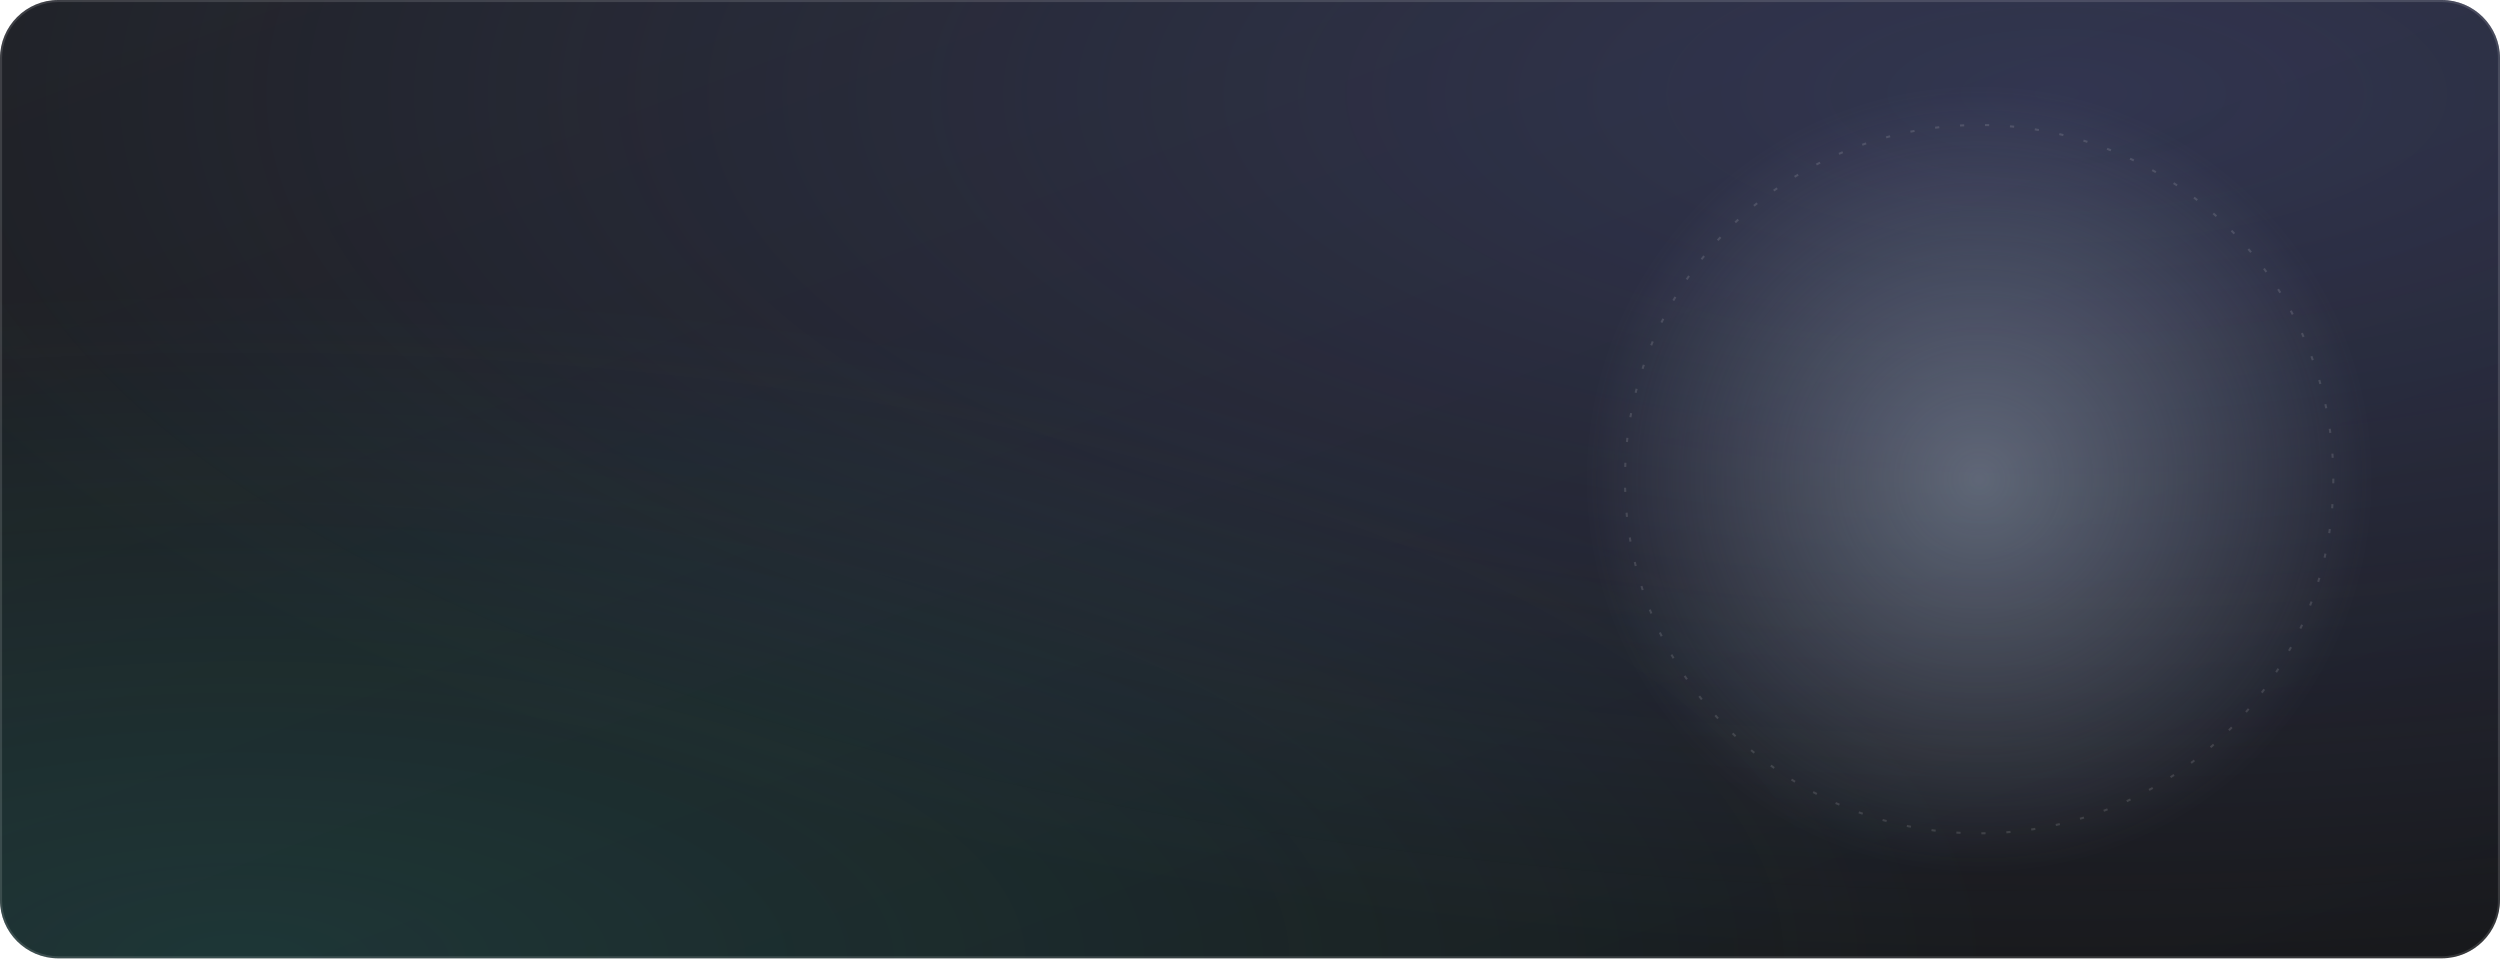
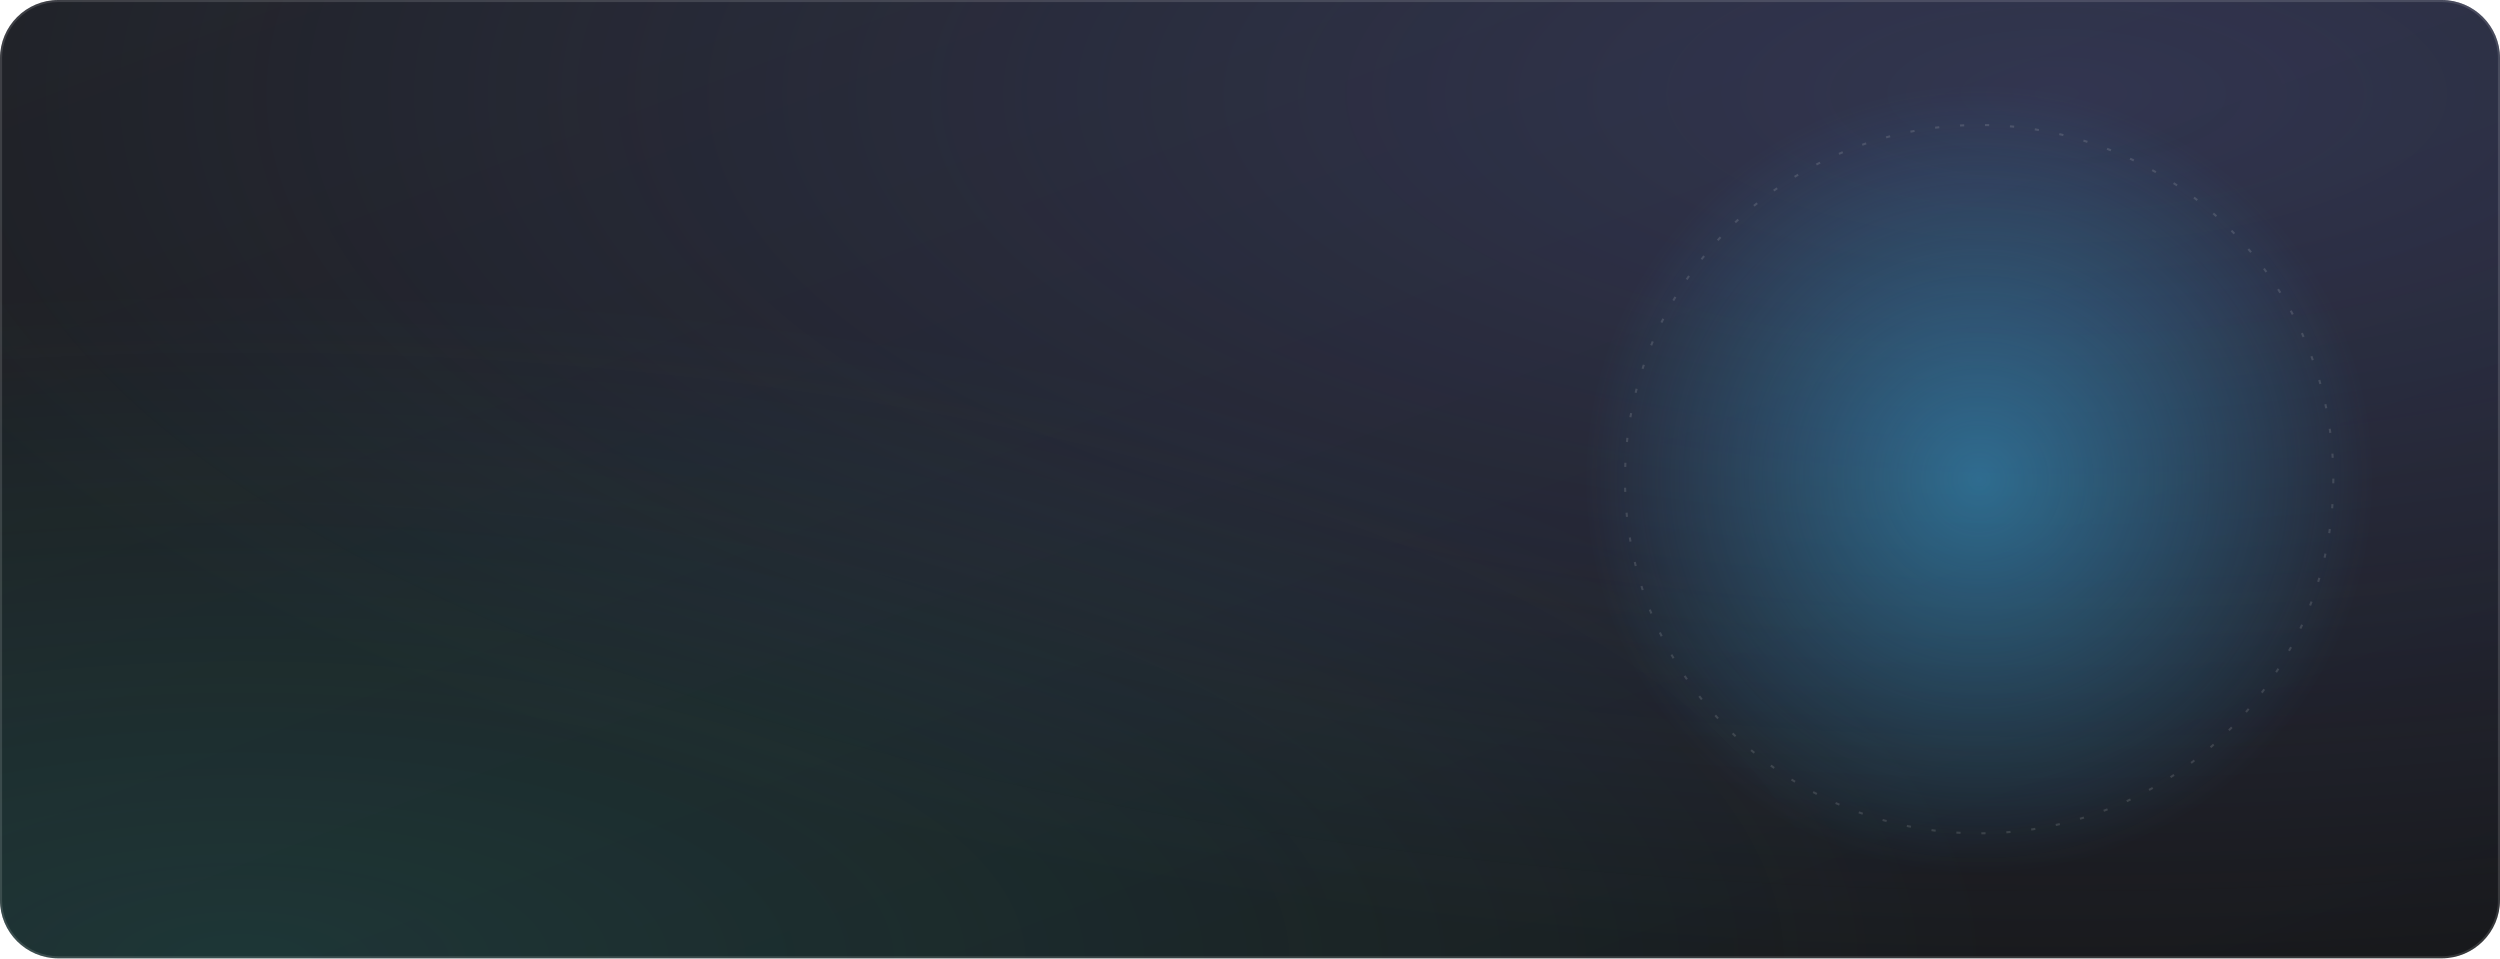
- <svg xmlns="http://www.w3.org/2000/svg" viewBox="0 0 1200 460" width="1200" height="460" role="img" aria-label="Cetus: The evolving cognitive agent. Turns intent, fragmented information and complex requirements into structured work and evidence-backed outcomes, with decisions traceable and authority explicit.">
+ <svg xmlns="http://www.w3.org/2000/svg" viewBox="0 0 1200 460" width="1200" height="460" role="img" aria-label="Cetus: The evolving cognitive agent. Turns intent, fragmented information and complex requirements into structured work and evidence-backed outcomes, with traceable decisions.">
  <style>.mk-cetus .mk-o1{stop-color:#16D3C7}.mk-cetus .mk-o2{stop-color:#CFE3F3}.mk-cetus .mk-o3{stop-color:#F5F8FB}.mk-cetus .mk-c{fill:#F5F8FB}.mk-cetus .mk-dash{stroke:#D9EAF9}.mk-cetus .mk-lens{fill:#F6FAFF}.mk-cetus .mk-n3{fill:#D9EAF9}.up{opacity:0;animation:up .8s ease-out forwards}.u1{animation-delay:.2s}.u2{animation-delay:.45s}.u3{animation-delay:.7s}.u4{animation-delay:.95s}@keyframes up{from{opacity:0;transform:translateY(14px)}to{opacity:1;transform:none}}.halo{transform-origin:950px 230px;animation:halo 5s ease-in-out infinite}@keyframes halo{0%,100%{opacity:.35;transform:scale(.94)}50%{opacity:.75;transform:scale(1.04)}}.mk{opacity:0;transform-origin:950px 230px;animation:mk 1.2s .3s cubic-bezier(.2,.9,.3,1.2) forwards,float 7s 1.5s ease-in-out infinite}@keyframes mk{from{opacity:0;transform:scale(.7)}to{opacity:1;transform:scale(1)}}@keyframes float{0%,100%{transform:translateY(0)}50%{transform:translateY(-8px)}}.ring{transform-origin:950px 230px;animation:spin 40s linear infinite}@keyframes spin{to{transform:rotate(360deg)}}@media (prefers-reduced-motion: reduce){*{animation-duration:1ms!important;animation-delay:0s!important;animation-iteration-count:1!important;animation-fill-mode:forwards!important}}</style>
  <defs>
    <linearGradient id="bg" x1="0" y1="0" x2="1" y2="1">
      <stop offset="0" stop-color="#1f2125" />
      <stop offset="1" stop-color="#18191c" />
    </linearGradient>
    <linearGradient id="accent" x1="0" y1="0" x2="1" y2="0">
      <stop offset="0" stop-color="#2dd4bf" />
      <stop offset=".5" stop-color="#818cf8" />
      <stop offset="1" stop-color="#c084fc" />
    </linearGradient>
    <radialGradient id="glow" cx=".82" cy=".1" r=".9">
      <stop offset="0" stop-color="#818cf8" stop-opacity=".22" />
      <stop offset="1" stop-color="#818cf8" stop-opacity="0" />
    </radialGradient>
    <radialGradient id="glow2" cx=".1" cy="1" r=".7">
      <stop offset="0" stop-color="#2dd4bf" stop-opacity=".14" />
      <stop offset="1" stop-color="#2dd4bf" stop-opacity="0" />
    </radialGradient>
    <radialGradient id="aura" cx=".5" cy=".5" r=".5">
-       <stop offset="0" stop-color="#a3b1c2" stop-opacity=".45" />
-       <stop offset="1" stop-color="#a3b1c2" stop-opacity="0" />
+       <stop offset="0" stop-color="#38bdf8" stop-opacity=".45" />
+       <stop offset="1" stop-color="#38bdf8" stop-opacity="0" />
    </radialGradient>
  </defs>
  <rect width="1200" height="460" rx="28" fill="url(#bg)" />
  <rect width="1200" height="460" rx="28" fill="url(#glow)" />
  <rect width="1200" height="460" rx="28" fill="url(#glow2)" />
  <rect x=".5" y=".5" width="1199" height="459" rx="27.5" fill="none" stroke="rgba(255,255,255,0.13)" />
  <g class="up u1">
-     <text x="72" y="120" font-family="SFMono-Regular, Menlo, Consolas, monospace" font-size="15" font-weight="600" fill="#a3b1c2" text-anchor="start" letter-spacing="3">THE EVOLVING COGNITIVE AGENT</text>
+     <text x="72" y="120" font-family="SFMono-Regular, Menlo, Consolas, monospace" font-size="15" font-weight="600" fill="#38bdf8" text-anchor="start" letter-spacing="3">THE EVOLVING COGNITIVE AGENT</text>
  </g>
  <g class="up u2">
    <text x="70" y="210" font-family="-apple-system, BlinkMacSystemFont, 'Segoe UI', Helvetica, Arial, sans-serif" font-size="84" font-weight="700" fill="#f5f5f7" text-anchor="start" letter-spacing="-3">Cetus</text>
  </g>
  <g class="up u3">
-     <rect x="74" y="236" width="140" height="4" rx="2" fill="#a3b1c2" />
+     <rect x="74" y="236" width="140" height="4" rx="2" fill="#38bdf8" />
  </g>
  <g class="up u4">
    <text x="72" y="286" font-family="-apple-system, BlinkMacSystemFont, 'Segoe UI', Helvetica, Arial, sans-serif" font-size="22" font-weight="400" fill="#94a3b8" text-anchor="start" letter-spacing="0">Turns intent, fragmented information and complex</text>
  </g>
  <g class="up u4">
    <text x="72" y="318" font-family="-apple-system, BlinkMacSystemFont, 'Segoe UI', Helvetica, Arial, sans-serif" font-size="22" font-weight="400" fill="#94a3b8" text-anchor="start" letter-spacing="0">requirements into structured work and</text>
  </g>
  <g class="up u4">
-     <text x="72" y="350" font-family="-apple-system, BlinkMacSystemFont, 'Segoe UI', Helvetica, Arial, sans-serif" font-size="22" font-weight="400" fill="#94a3b8" text-anchor="start" letter-spacing="0">evidence-backed outcomes, with decisions traceable</text>
-   </g>
-   <g class="up u4">
-     <text x="72" y="382" font-family="-apple-system, BlinkMacSystemFont, 'Segoe UI', Helvetica, Arial, sans-serif" font-size="22" font-weight="400" fill="#94a3b8" text-anchor="start" letter-spacing="0">and authority explicit.</text>
+     <text x="72" y="350" font-family="-apple-system, BlinkMacSystemFont, 'Segoe UI', Helvetica, Arial, sans-serif" font-size="22" font-weight="400" fill="#94a3b8" text-anchor="start" letter-spacing="0">evidence-backed outcomes, with traceable decisions.</text>
  </g>
  <circle class="halo" cx="950" cy="230" r="190" fill="url(#aura)" />
  <circle class="ring" cx="950" cy="230" r="170" fill="none" stroke="rgba(255,255,255,0.13)" stroke-dasharray="2 10" />
  <g class="mk">
-     <svg x="830" y="110" width="240" height="240" color="#a3b1c2" viewBox="150 150 724 724" fill="none" class="mk-cetus">
+     <svg x="830" y="110" width="240" height="240" color="#38bdf8" viewBox="150 150 724 724" fill="none" class="mk-cetus">
      <defs>
        <linearGradient id="cetusOrbit" x1="172" y1="172" x2="852" y2="852" gradientUnits="userSpaceOnUse">
          <stop class="mk-o1" offset="0" />
          <stop class="mk-o2" offset=".45" />
          <stop class="mk-o3" offset="1" />
        </linearGradient>
        <linearGradient id="cetusLens" x1="488" y1="400" x2="712" y2="624" gradientUnits="userSpaceOnUse">
          <stop offset="0" stop-color="#A7D7FF" />
          <stop offset="1" stop-color="#16D3C7" />
        </linearGradient>
      </defs>
      <circle cx="512" cy="512" r="340" stroke="url(#cetusOrbit)" stroke-width="32" />
      <circle class="mk-dash" cx="512" cy="512" r="292" stroke-width="6" stroke-dasharray="6 26" stroke-linecap="round" />
      <path class="mk-c" d="M679.125 312.828A260 260 0 1 0 679.125 711.172L627.702 649.888A180 180 0 1 1 627.702 374.112Z" />
      <path d="M646 512C698 478 754 480 804 444C780 495 780 547 804 598C752 568 698 566 646 512Z" fill="#16D3C7" fill-opacity=".22" />
      <circle class="mk-lens" cx="600" cy="512" r="104" stroke="url(#cetusLens)" stroke-width="24" />
      <circle cx="600" cy="512" r="44" fill="#16D3C7" />
      <circle cx="512" cy="172" r="16" fill="#16D3C7" />
      <circle cx="852" cy="512" r="16" fill="#A7D7FF" />
      <circle class="mk-n3" cx="512" cy="852" r="16" />
    </svg>
  </g>
</svg>
